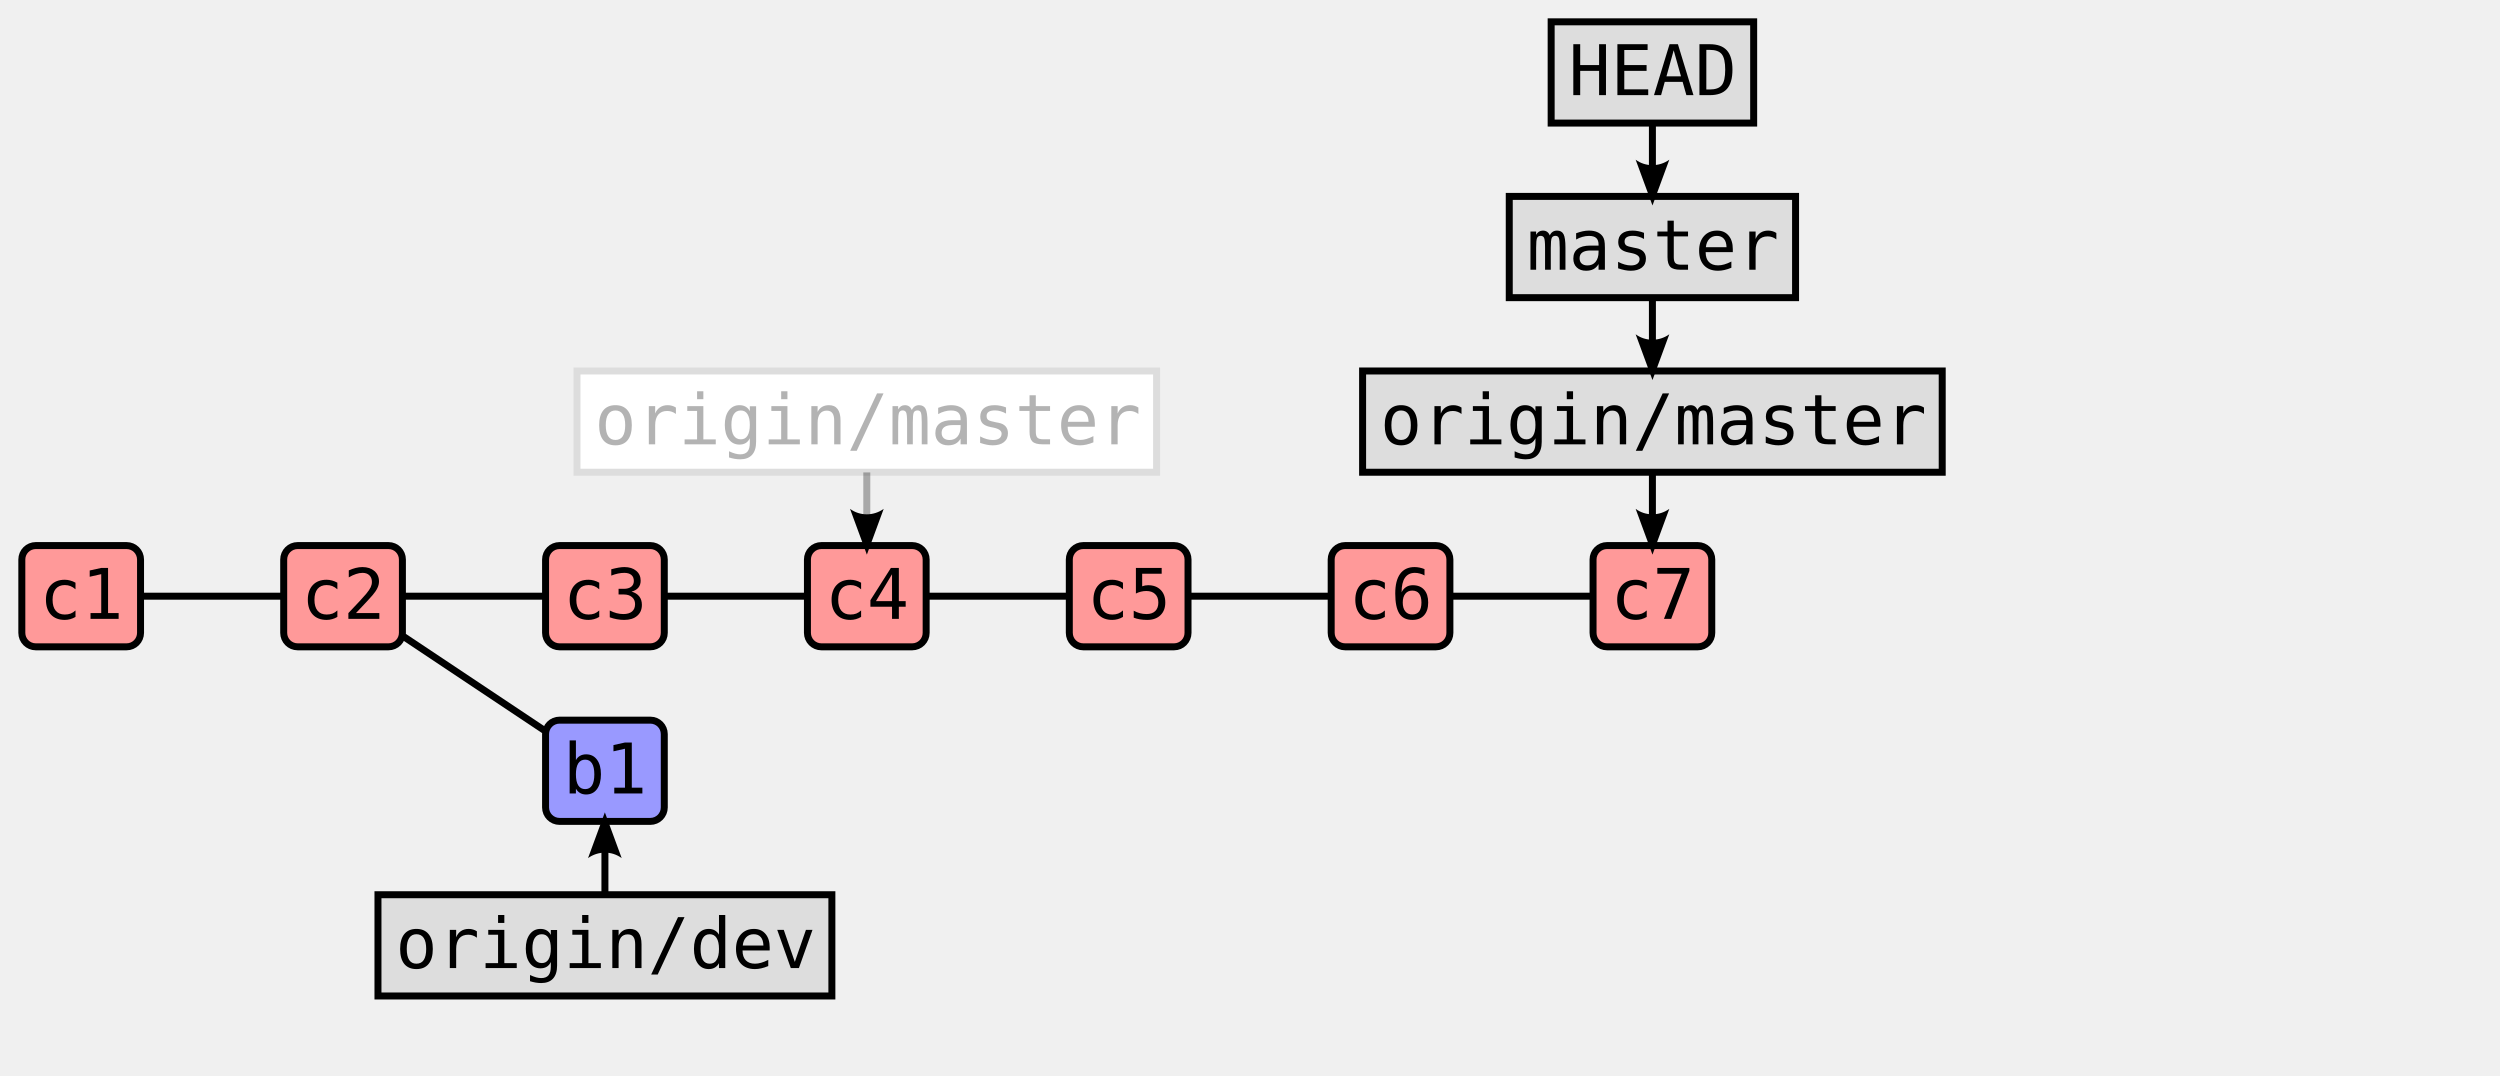
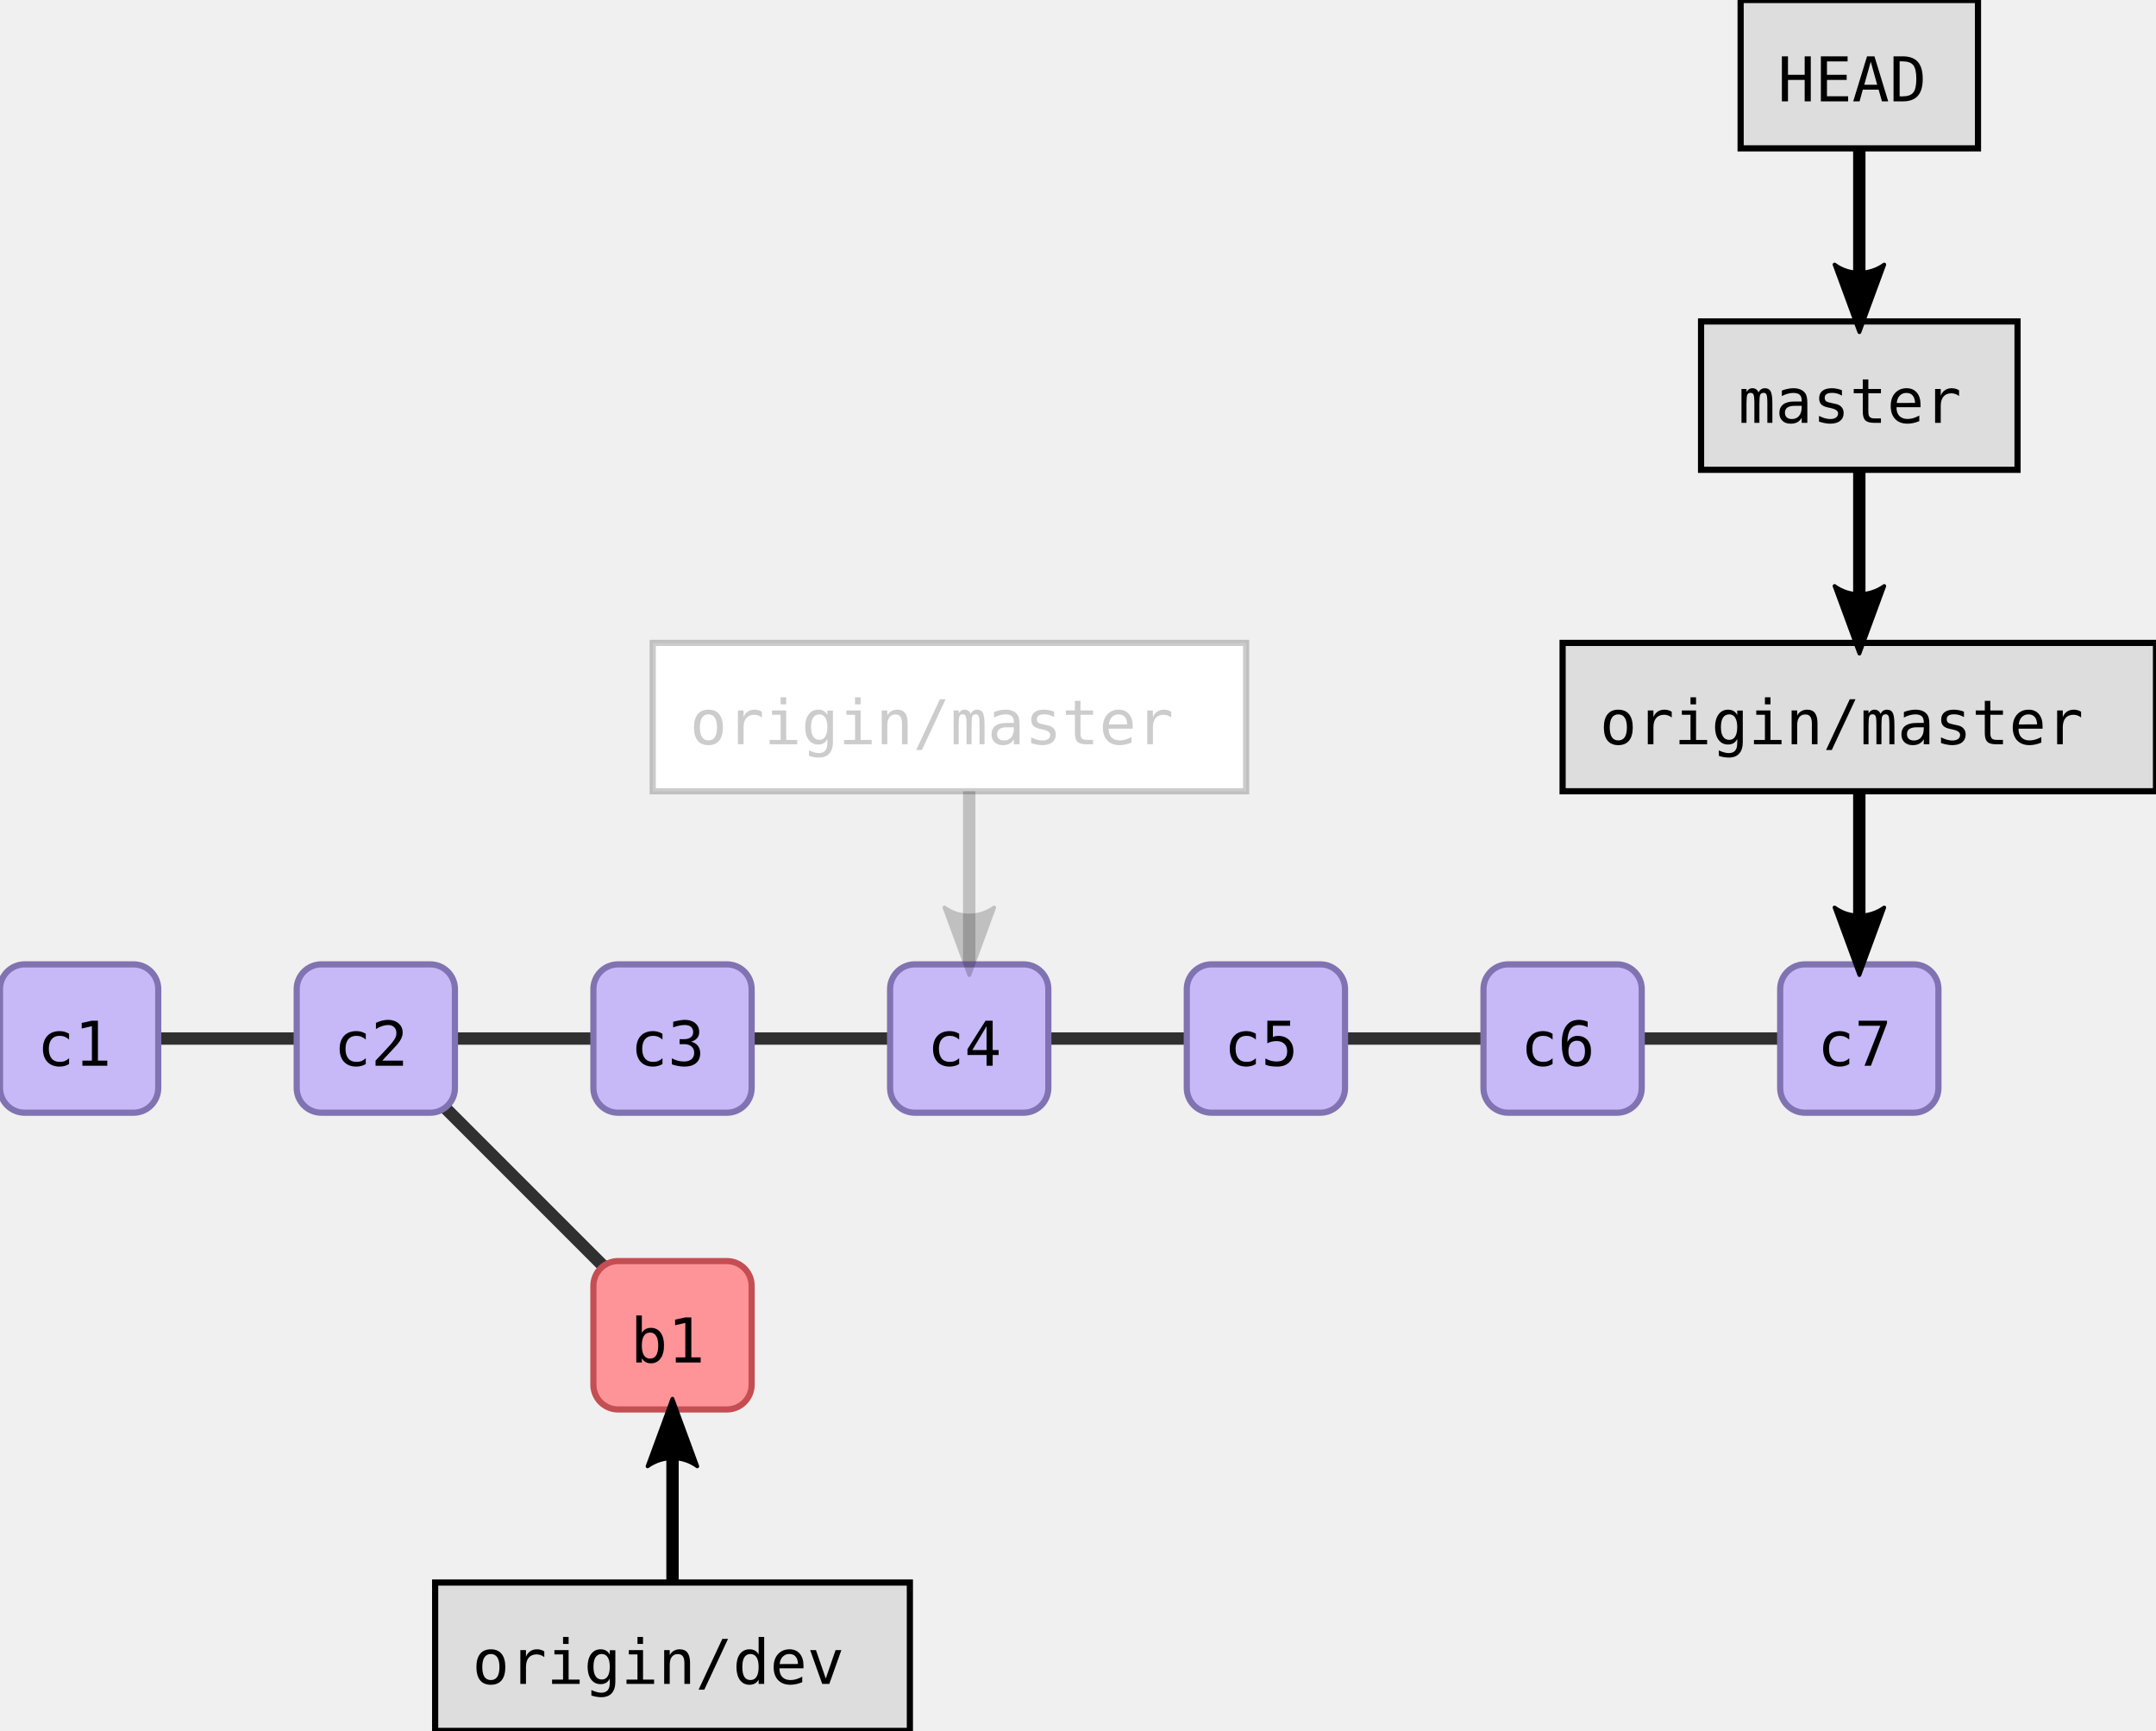
- <svg xmlns="http://www.w3.org/2000/svg" width="572.8" height="246.4" id="svg2" version="1.1">
+ <svg xmlns="http://www.w3.org/2000/svg" width="436.0" height="350.0" id="svg2" version="1.1">
  <defs id="defs4">
-     <marker orient="auto" refY="0.0" refX="0.0" id="Arrow2Mend" style="overflow:visible;">
-       <path id="path3786" style="fill-rule:evenodd;stroke-width:0.625;stroke-linejoin:round;" d="M 8.719,4.034 L -2.207,0.016 L 8.719,-4.002 C 6.973,-1.63 6.983,1.616 8.719,4.034 z " transform="scale(0.6) rotate(180) translate(0,0)" />
+     <marker orient="auto" refY="0.0" refX="0.0" id="fullmarker" style="overflow:visible;">
+       <path style="opacity:1.0;fill:#000000;stroke:#000000;fill-rule:evenodd;stroke-width:0.625;stroke-linejoin:round;" d="M 8.719,4.034 L -2.207,0.016 L 8.719,-4.002 C 6.973,-1.63 6.983,1.616 8.719,4.034 z " transform="scale(0.5) rotate(180) translate(0,0)" />
+     </marker>
+     <marker orient="auto" refY="0.0" refX="0.0" id="ghostmarker" style="overflow:visible;">
+       <path style="opacity:0.2;fill:#000000;stroke:#000000;fill-rule:evenodd;stroke-width:0.625;stroke-linejoin:round;" d="M 8.719,4.034 L -2.207,0.016 L 8.719,-4.002 C 6.973,-1.63 6.983,1.616 8.719,4.034 z " transform="scale(0.5) rotate(180) translate(0,0)" />
    </marker>
  </defs>
-   <g id="layer1">
-     <rect style="fill:#ff9999;stroke:#000000;stroke-width:1.6;stroke-miterlimit:4;stroke-dasharray:none" id="rect2989" width="27.2" height="23.2" x="5" y="125" ry="3.2" />
-     <text xml:space="preserve" style="font-size:16px;font-style:normal;font-weight:normal;line-height:125%;letter-spacing:0px;word-spacing:0px;fill:#000000;fill-opacity:1;stroke:none;font-family:DejaVu Sans Mono" x="9" y="141.8" id="text2985">
-       <tspan id="tspan2987" x="9" y="141.8">c1</tspan>
-     </text>
-   </g>
-   <g id="layer1">
-     <rect style="fill:#ff9999;stroke:#000000;stroke-width:1.6;stroke-miterlimit:4;stroke-dasharray:none" id="rect2989" width="27.2" height="23.2" x="65" y="125" ry="3.2" />
-     <text xml:space="preserve" style="font-size:16px;font-style:normal;font-weight:normal;line-height:125%;letter-spacing:0px;word-spacing:0px;fill:#000000;fill-opacity:1;stroke:none;font-family:DejaVu Sans Mono" x="69" y="141.8" id="text2985">
-       <tspan id="tspan2987" x="69" y="141.8">c2</tspan>
-     </text>
-   </g>
-   <line x1="64.98" y1="136.6" x2="32.22" y2="136.6" style="stroke:#000000; stroke-width:1.6; stroke-opacity:1.0" />
-   <g id="layer1">
-     <rect style="fill:#9999ff;stroke:#000000;stroke-width:1.6;stroke-miterlimit:4;stroke-dasharray:none" id="rect2989" width="27.2" height="23.2" x="125" y="165" ry="3.2" />
-     <text xml:space="preserve" style="font-size:16px;font-style:normal;font-weight:normal;line-height:125%;letter-spacing:0px;word-spacing:0px;fill:#000000;fill-opacity:1;stroke:none;font-family:DejaVu Sans Mono" x="129" y="181.8" id="text2985">
-       <tspan id="tspan2987" x="129" y="181.8">b1</tspan>
-     </text>
-   </g>
-   <line x1="124.98" y1="167.52" x2="92.22" y2="145.68" style="stroke:#000000; stroke-width:1.6; stroke-opacity:1.0" />
-   <g id="layer1">
-     <rect style="fill:#dddddd;stroke:#000000;stroke-width:1.6;stroke-miterlimit:4;stroke-dasharray:none" id="rect2989" width="104" height="23.2" x="86.6" y="205" ry="0" />
-     <text xml:space="preserve" style="font-size:16px;font-style:normal;font-weight:normal;line-height:125%;letter-spacing:0px;word-spacing:0px;fill:#000000;fill-opacity:1;stroke:none;font-family:DejaVu Sans Mono" x="90.6" y="221.8" id="text2985">
-       <tspan id="tspan2987" x="90.6" y="221.8">origin/dev</tspan>
-     </text>
-   </g>
-   <g id="layer1">
-     <path style="fill:none;stroke:#000000;stroke-width:1.6;stroke-linecap:butt;stroke-linejoin:miter;stroke-opacity:1;marker-end:url(#Arrow2Mend);stroke-miterlimit:4;stroke-dasharray:none" d="M 138.6,204.96 138.6,188.24" id="path2985" />
-   </g>
-   <g id="layer1">
-     <rect style="fill:#ff9999;stroke:#000000;stroke-width:1.6;stroke-miterlimit:4;stroke-dasharray:none" id="rect2989" width="27.2" height="23.2" x="125" y="125" ry="3.2" />
-     <text xml:space="preserve" style="font-size:16px;font-style:normal;font-weight:normal;line-height:125%;letter-spacing:0px;word-spacing:0px;fill:#000000;fill-opacity:1;stroke:none;font-family:DejaVu Sans Mono" x="129" y="141.8" id="text2985">
-       <tspan id="tspan2987" x="129" y="141.8">c3</tspan>
-     </text>
-   </g>
-   <line x1="124.98" y1="136.6" x2="92.22" y2="136.6" style="stroke:#000000; stroke-width:1.6; stroke-opacity:1.0" />
-   <g id="layer1">
-     <rect style="fill:#ff9999;stroke:#000000;stroke-width:1.6;stroke-miterlimit:4;stroke-dasharray:none" id="rect2989" width="27.2" height="23.2" x="185" y="125" ry="3.2" />
-     <text xml:space="preserve" style="font-size:16px;font-style:normal;font-weight:normal;line-height:125%;letter-spacing:0px;word-spacing:0px;fill:#000000;fill-opacity:1;stroke:none;font-family:DejaVu Sans Mono" x="189" y="141.8" id="text2985">
-       <tspan id="tspan2987" x="189" y="141.8">c4</tspan>
-     </text>
-   </g>
-   <line x1="184.98" y1="136.6" x2="152.22" y2="136.6" style="stroke:#000000; stroke-width:1.6; stroke-opacity:1.0" />
-   <g id="layer1">
-     <rect style="fill:#ffffff;stroke:#dddddd;stroke-width:1.6;stroke-miterlimit:4;stroke-dasharray:none" id="rect2989" width="132.8" height="23.2" x="132.2" y="85" ry="0" />
-     <text xml:space="preserve" style="font-size:16px;font-style:normal;font-weight:normal;line-height:125%;letter-spacing:0px;word-spacing:0px;fill:#000000;fill-opacity:0.3;stroke:none;font-family:DejaVu Sans Mono" x="136.2" y="101.8" id="text2985">
-       <tspan id="tspan2987" x="136.2" y="101.8">origin/master</tspan>
-     </text>
-   </g>
-   <g id="layer1">
-     <path style="fill:none;stroke:#000000;stroke-width:1.6;stroke-linecap:butt;stroke-linejoin:miter;stroke-opacity:0.3;marker-end:url(#Arrow2Mend);stroke-miterlimit:4;stroke-dasharray:none" d="M 198.6,108.24 198.6,124.96" id="path2985" />
-   </g>
-   <g id="layer1">
-     <rect style="fill:#ff9999;stroke:#000000;stroke-width:1.6;stroke-miterlimit:4;stroke-dasharray:none" id="rect2989" width="27.2" height="23.2" x="245" y="125" ry="3.2" />
-     <text xml:space="preserve" style="font-size:16px;font-style:normal;font-weight:normal;line-height:125%;letter-spacing:0px;word-spacing:0px;fill:#000000;fill-opacity:1;stroke:none;font-family:DejaVu Sans Mono" x="249" y="141.8" id="text2985">
-       <tspan id="tspan2987" x="249" y="141.8">c5</tspan>
-     </text>
-   </g>
-   <line x1="244.98" y1="136.6" x2="212.22" y2="136.6" style="stroke:#000000; stroke-width:1.6; stroke-opacity:1.0" />
-   <g id="layer1">
-     <rect style="fill:#ff9999;stroke:#000000;stroke-width:1.6;stroke-miterlimit:4;stroke-dasharray:none" id="rect2989" width="27.2" height="23.2" x="305" y="125" ry="3.2" />
-     <text xml:space="preserve" style="font-size:16px;font-style:normal;font-weight:normal;line-height:125%;letter-spacing:0px;word-spacing:0px;fill:#000000;fill-opacity:1;stroke:none;font-family:DejaVu Sans Mono" x="309" y="141.8" id="text2985">
-       <tspan id="tspan2987" x="309" y="141.8">c6</tspan>
-     </text>
-   </g>
-   <line x1="304.98" y1="136.6" x2="272.22" y2="136.6" style="stroke:#000000; stroke-width:1.6; stroke-opacity:1.0" />
-   <g id="layer1">
-     <rect style="fill:#ff9999;stroke:#000000;stroke-width:1.6;stroke-miterlimit:4;stroke-dasharray:none" id="rect2989" width="27.2" height="23.2" x="365" y="125" ry="3.2" />
-     <text xml:space="preserve" style="font-size:16px;font-style:normal;font-weight:normal;line-height:125%;letter-spacing:0px;word-spacing:0px;fill:#000000;fill-opacity:1;stroke:none;font-family:DejaVu Sans Mono" x="369" y="141.8" id="text2985">
-       <tspan id="tspan2987" x="369" y="141.8">c7</tspan>
-     </text>
-   </g>
-   <line x1="364.98" y1="136.6" x2="332.22" y2="136.6" style="stroke:#000000; stroke-width:1.6; stroke-opacity:1.0" />
-   <g id="layer1">
-     <rect style="fill:#dddddd;stroke:#000000;stroke-width:1.6;stroke-miterlimit:4;stroke-dasharray:none" id="rect2989" width="132.8" height="23.2" x="312.2" y="85" ry="0" />
-     <text xml:space="preserve" style="font-size:16px;font-style:normal;font-weight:normal;line-height:125%;letter-spacing:0px;word-spacing:0px;fill:#000000;fill-opacity:1;stroke:none;font-family:DejaVu Sans Mono" x="316.2" y="101.8" id="text2985">
-       <tspan id="tspan2987" x="316.2" y="101.8">origin/master</tspan>
-     </text>
-   </g>
-   <g id="layer1">
-     <path style="fill:none;stroke:#000000;stroke-width:1.6;stroke-linecap:butt;stroke-linejoin:miter;stroke-opacity:1;marker-end:url(#Arrow2Mend);stroke-miterlimit:4;stroke-dasharray:none" d="M 378.6,108.24 378.6,124.96" id="path2985" />
-   </g>
-   <g id="layer1">
-     <rect style="fill:#dddddd;stroke:#000000;stroke-width:1.6;stroke-miterlimit:4;stroke-dasharray:none" id="rect2989" width="65.6" height="23.2" x="345.8" y="45" ry="0" />
-     <text xml:space="preserve" style="font-size:16px;font-style:normal;font-weight:normal;line-height:125%;letter-spacing:0px;word-spacing:0px;fill:#000000;fill-opacity:1;stroke:none;font-family:DejaVu Sans Mono" x="349.8" y="61.8" id="text2985">
-       <tspan id="tspan2987" x="349.8" y="61.8">master</tspan>
-     </text>
-   </g>
-   <g id="layer1">
-     <path style="fill:none;stroke:#000000;stroke-width:1.6;stroke-linecap:butt;stroke-linejoin:miter;stroke-opacity:1;marker-end:url(#Arrow2Mend);stroke-miterlimit:4;stroke-dasharray:none" d="M 378.6,68.24 378.6,84.96" id="path2985" />
-   </g>
-   <g id="layer1">
-     <rect style="fill:#dddddd;stroke:#000000;stroke-width:1.6;stroke-miterlimit:4;stroke-dasharray:none" id="rect2989" width="46.4" height="23.2" x="355.4" y="5" ry="0" />
-     <text xml:space="preserve" style="font-size:16px;font-style:normal;font-weight:normal;line-height:125%;letter-spacing:0px;word-spacing:0px;fill:#000000;fill-opacity:1;stroke:none;font-family:DejaVu Sans Mono" x="359.4" y="21.8" id="text2985">
-       <tspan id="tspan2987" x="359.4" y="21.8">HEAD</tspan>
-     </text>
-   </g>
-   <g id="layer1">
-     <path style="fill:none;stroke:#000000;stroke-width:1.6;stroke-linecap:butt;stroke-linejoin:miter;stroke-opacity:1;marker-end:url(#Arrow2Mend);stroke-miterlimit:4;stroke-dasharray:none" d="M 378.6,28.24 378.6,44.96" id="path2985" />
+   <g transform="translate(-0.0,195.0) rotate(0)" id="layer1">
+     <line x1="196.0" y1="15.0" x2="256.0" y2="15.0" style="stroke:#000000;                         stroke-width:2.5;                         stroke-opacity:0.8" />
+     <line x1="256.0" y1="15.0" x2="316.0" y2="15.0" style="stroke:#000000;                         stroke-width:2.5;                         stroke-opacity:0.8" />
+     <line x1="136.0" y1="15.0" x2="196.0" y2="15.0" style="stroke:#000000;                         stroke-width:2.5;                         stroke-opacity:0.8" />
+     <line x1="76.0" y1="15.0" x2="136.0" y2="15.0" style="stroke:#000000;                         stroke-width:2.5;                         stroke-opacity:0.8" />
+     <line x1="76.0" y1="15.0" x2="136.0" y2="75.0" style="stroke:#000000;                         stroke-width:2.5;                         stroke-opacity:0.8" />
+     <line x1="16.0" y1="15.0" x2="76.0" y2="15.0" style="stroke:#000000;                         stroke-width:2.5;                         stroke-opacity:0.8" />
+     <line x1="316.0" y1="15.0" x2="376.0" y2="15.0" style="stroke:#000000;                         stroke-width:2.5;                         stroke-opacity:0.8" />
+     <rect style="fill:#c7b8f8;                         stroke:#8172B2;                         stroke-width:1.25;                         stroke-miterlimit:4;                         stroke-opacity:1.0;                         stroke-dasharray:none" width="32.0" height="30.0" x="360.0" y="0.0" ry="5.0" />
+     <text style="font-size:12.5px;                         font-style:normal;                         font-weight:normal;                         line-height:125%%;                         letter-spacing:0px;                         word-spacing:0px;                         fill:#000000;                         fill-opacity:1.0;                         stroke:none;                         font-family:DejaVu Sans Mono" x="367.5" y="20.5">c7</text>
+     <rect style="fill:#c7b8f8;                         stroke:#8172B2;                         stroke-width:1.25;                         stroke-miterlimit:4;                         stroke-opacity:1.0;                         stroke-dasharray:none" width="32.0" height="30.0" x="180.0" y="0.0" ry="5.0" />
+     <text style="font-size:12.5px;                         font-style:normal;                         font-weight:normal;                         line-height:125%%;                         letter-spacing:0px;                         word-spacing:0px;                         fill:#000000;                         fill-opacity:1.0;                         stroke:none;                         font-family:DejaVu Sans Mono" x="187.5" y="20.5">c4</text>
+     <rect style="fill:#c7b8f8;                         stroke:#8172B2;                         stroke-width:1.25;                         stroke-miterlimit:4;                         stroke-opacity:1.0;                         stroke-dasharray:none" width="32.0" height="30.0" x="240.0" y="0.0" ry="5.0" />
+     <text style="font-size:12.5px;                         font-style:normal;                         font-weight:normal;                         line-height:125%%;                         letter-spacing:0px;                         word-spacing:0px;                         fill:#000000;                         fill-opacity:1.0;                         stroke:none;                         font-family:DejaVu Sans Mono" x="247.5" y="20.5">c5</text>
+     <rect style="fill:#c7b8f8;                         stroke:#8172B2;                         stroke-width:1.25;                         stroke-miterlimit:4;                         stroke-opacity:1.0;                         stroke-dasharray:none" width="32.0" height="30.0" x="120.0" y="0.0" ry="5.0" />
+     <text style="font-size:12.5px;                         font-style:normal;                         font-weight:normal;                         line-height:125%%;                         letter-spacing:0px;                         word-spacing:0px;                         fill:#000000;                         fill-opacity:1.0;                         stroke:none;                         font-family:DejaVu Sans Mono" x="127.5" y="20.5">c3</text>
+     <rect style="fill:#c7b8f8;                         stroke:#8172B2;                         stroke-width:1.25;                         stroke-miterlimit:4;                         stroke-opacity:1.0;                         stroke-dasharray:none" width="32.0" height="30.0" x="60.0" y="0.0" ry="5.0" />
+     <text style="font-size:12.5px;                         font-style:normal;                         font-weight:normal;                         line-height:125%%;                         letter-spacing:0px;                         word-spacing:0px;                         fill:#000000;                         fill-opacity:1.0;                         stroke:none;                         font-family:DejaVu Sans Mono" x="67.5" y="20.5">c2</text>
+     <rect style="fill:#ff9498;                         stroke:#C44E52;                         stroke-width:1.25;                         stroke-miterlimit:4;                         stroke-opacity:1.0;                         stroke-dasharray:none" width="32.0" height="30.0" x="120.0" y="60.0" ry="5.0" />
+     <text style="font-size:12.5px;                         font-style:normal;                         font-weight:normal;                         line-height:125%%;                         letter-spacing:0px;                         word-spacing:0px;                         fill:#000000;                         fill-opacity:1.0;                         stroke:none;                         font-family:DejaVu Sans Mono" x="127.5" y="80.5">b1</text>
+     <rect style="fill:#c7b8f8;                         stroke:#8172B2;                         stroke-width:1.25;                         stroke-miterlimit:4;                         stroke-opacity:1.0;                         stroke-dasharray:none" width="32.0" height="30.0" x="0.0" y="0.0" ry="5.0" />
+     <text style="font-size:12.5px;                         font-style:normal;                         font-weight:normal;                         line-height:125%%;                         letter-spacing:0px;                         word-spacing:0px;                         fill:#000000;                         fill-opacity:1.0;                         stroke:none;                         font-family:DejaVu Sans Mono" x="7.5" y="20.5">c1</text>
+     <rect style="fill:#c7b8f8;                         stroke:#8172B2;                         stroke-width:1.25;                         stroke-miterlimit:4;                         stroke-opacity:1.0;                         stroke-dasharray:none" width="32.0" height="30.0" x="300.0" y="0.0" ry="5.0" />
+     <text style="font-size:12.5px;                         font-style:normal;                         font-weight:normal;                         line-height:125%%;                         letter-spacing:0px;                         word-spacing:0px;                         fill:#000000;                         fill-opacity:1.0;                         stroke:none;                         font-family:DejaVu Sans Mono" x="307.5" y="20.5">c6</text>
+     <path style="fill:none;                  stroke:#000000;                  stroke-width:2.5;                  stroke-linecap:butt;                  stroke-linejoin:miter;                  stroke-opacity:0.2;                  marker-end:url(#ghostmarker);                  stroke-miterlimit:4;                  stroke-dasharray:none" d="M 196.0,-50.0 196.0,-0.6" />
+     <rect style="fill:#ffffff;                         stroke:#000000;                         stroke-width:1.25;                         stroke-miterlimit:4;                         stroke-opacity:0.2;                         stroke-dasharray:none" width="120.0" height="30.0" x="132.0" y="-65.0" ry="0.0" />
+     <text style="font-size:12.5px;                         font-style:normal;                         font-weight:normal;                         line-height:125%%;                         letter-spacing:0px;                         word-spacing:0px;                         fill:#000000;                         fill-opacity:0.2;                         stroke:none;                         font-family:DejaVu Sans Mono" x="139.5" y="-44.5">origin/master</text>
+     <path style="fill:none;                  stroke:#000000;                  stroke-width:2.5;                  stroke-linecap:butt;                  stroke-linejoin:miter;                  stroke-opacity:1.0;                  marker-end:url(#fullmarker);                  stroke-miterlimit:4;                  stroke-dasharray:none" d="M 136.0,140.0 136.0,90.6" />
+     <rect style="fill:#dddddd;                         stroke:#000000;                         stroke-width:1.25;                         stroke-miterlimit:4;                         stroke-opacity:1.0;                         stroke-dasharray:none" width="96.0" height="30.0" x="88.0" y="125.0" ry="0.0" />
+     <text style="font-size:12.5px;                         font-style:normal;                         font-weight:normal;                         line-height:125%%;                         letter-spacing:0px;                         word-spacing:0px;                         fill:#000000;                         fill-opacity:1.0;                         stroke:none;                         font-family:DejaVu Sans Mono" x="95.5" y="145.5">origin/dev</text>
+     <path style="fill:none;                  stroke:#000000;                  stroke-width:2.5;                  stroke-linecap:butt;                  stroke-linejoin:miter;                  stroke-opacity:1.0;                  marker-end:url(#fullmarker);                  stroke-miterlimit:4;                  stroke-dasharray:none" d="M 376.0,-50.0 376.0,-0.6" />
+     <rect style="fill:#dddddd;                         stroke:#000000;                         stroke-width:1.25;                         stroke-miterlimit:4;                         stroke-opacity:1.0;                         stroke-dasharray:none" width="120.0" height="30.0" x="316.0" y="-65.0" ry="0.0" />
+     <text style="font-size:12.5px;                         font-style:normal;                         font-weight:normal;                         line-height:125%%;                         letter-spacing:0px;                         word-spacing:0px;                         fill:#000000;                         fill-opacity:1.0;                         stroke:none;                         font-family:DejaVu Sans Mono" x="323.5" y="-44.5">origin/master</text>
+     <path style="fill:none;                  stroke:#000000;                  stroke-width:2.5;                  stroke-linecap:butt;                  stroke-linejoin:miter;                  stroke-opacity:1.0;                  marker-end:url(#fullmarker);                  stroke-miterlimit:4;                  stroke-dasharray:none" d="M 376.0,-115.0 376.0,-65.6" />
+     <rect style="fill:#dddddd;                         stroke:#000000;                         stroke-width:1.25;                         stroke-miterlimit:4;                         stroke-opacity:1.0;                         stroke-dasharray:none" width="64.0" height="30.0" x="344.0" y="-130.0" ry="0.0" />
+     <text style="font-size:12.5px;                         font-style:normal;                         font-weight:normal;                         line-height:125%%;                         letter-spacing:0px;                         word-spacing:0px;                         fill:#000000;                         fill-opacity:1.0;                         stroke:none;                         font-family:DejaVu Sans Mono" x="351.5" y="-109.5">master</text>
+     <path style="fill:none;                  stroke:#000000;                  stroke-width:2.5;                  stroke-linecap:butt;                  stroke-linejoin:miter;                  stroke-opacity:1.0;                  marker-end:url(#fullmarker);                  stroke-miterlimit:4;                  stroke-dasharray:none" d="M 376.0,-180.0 376.0,-130.6" />
+     <rect style="fill:#dddddd;                         stroke:#000000;                         stroke-width:1.25;                         stroke-miterlimit:4;                         stroke-opacity:1.0;                         stroke-dasharray:none" width="48.0" height="30.0" x="352.0" y="-195.0" ry="0.0" />
+     <text style="font-size:12.5px;                         font-style:normal;                         font-weight:normal;                         line-height:125%%;                         letter-spacing:0px;                         word-spacing:0px;                         fill:#000000;                         fill-opacity:1.0;                         stroke:none;                         font-family:DejaVu Sans Mono" x="359.5" y="-174.5">HEAD</text>
  </g>
</svg>
